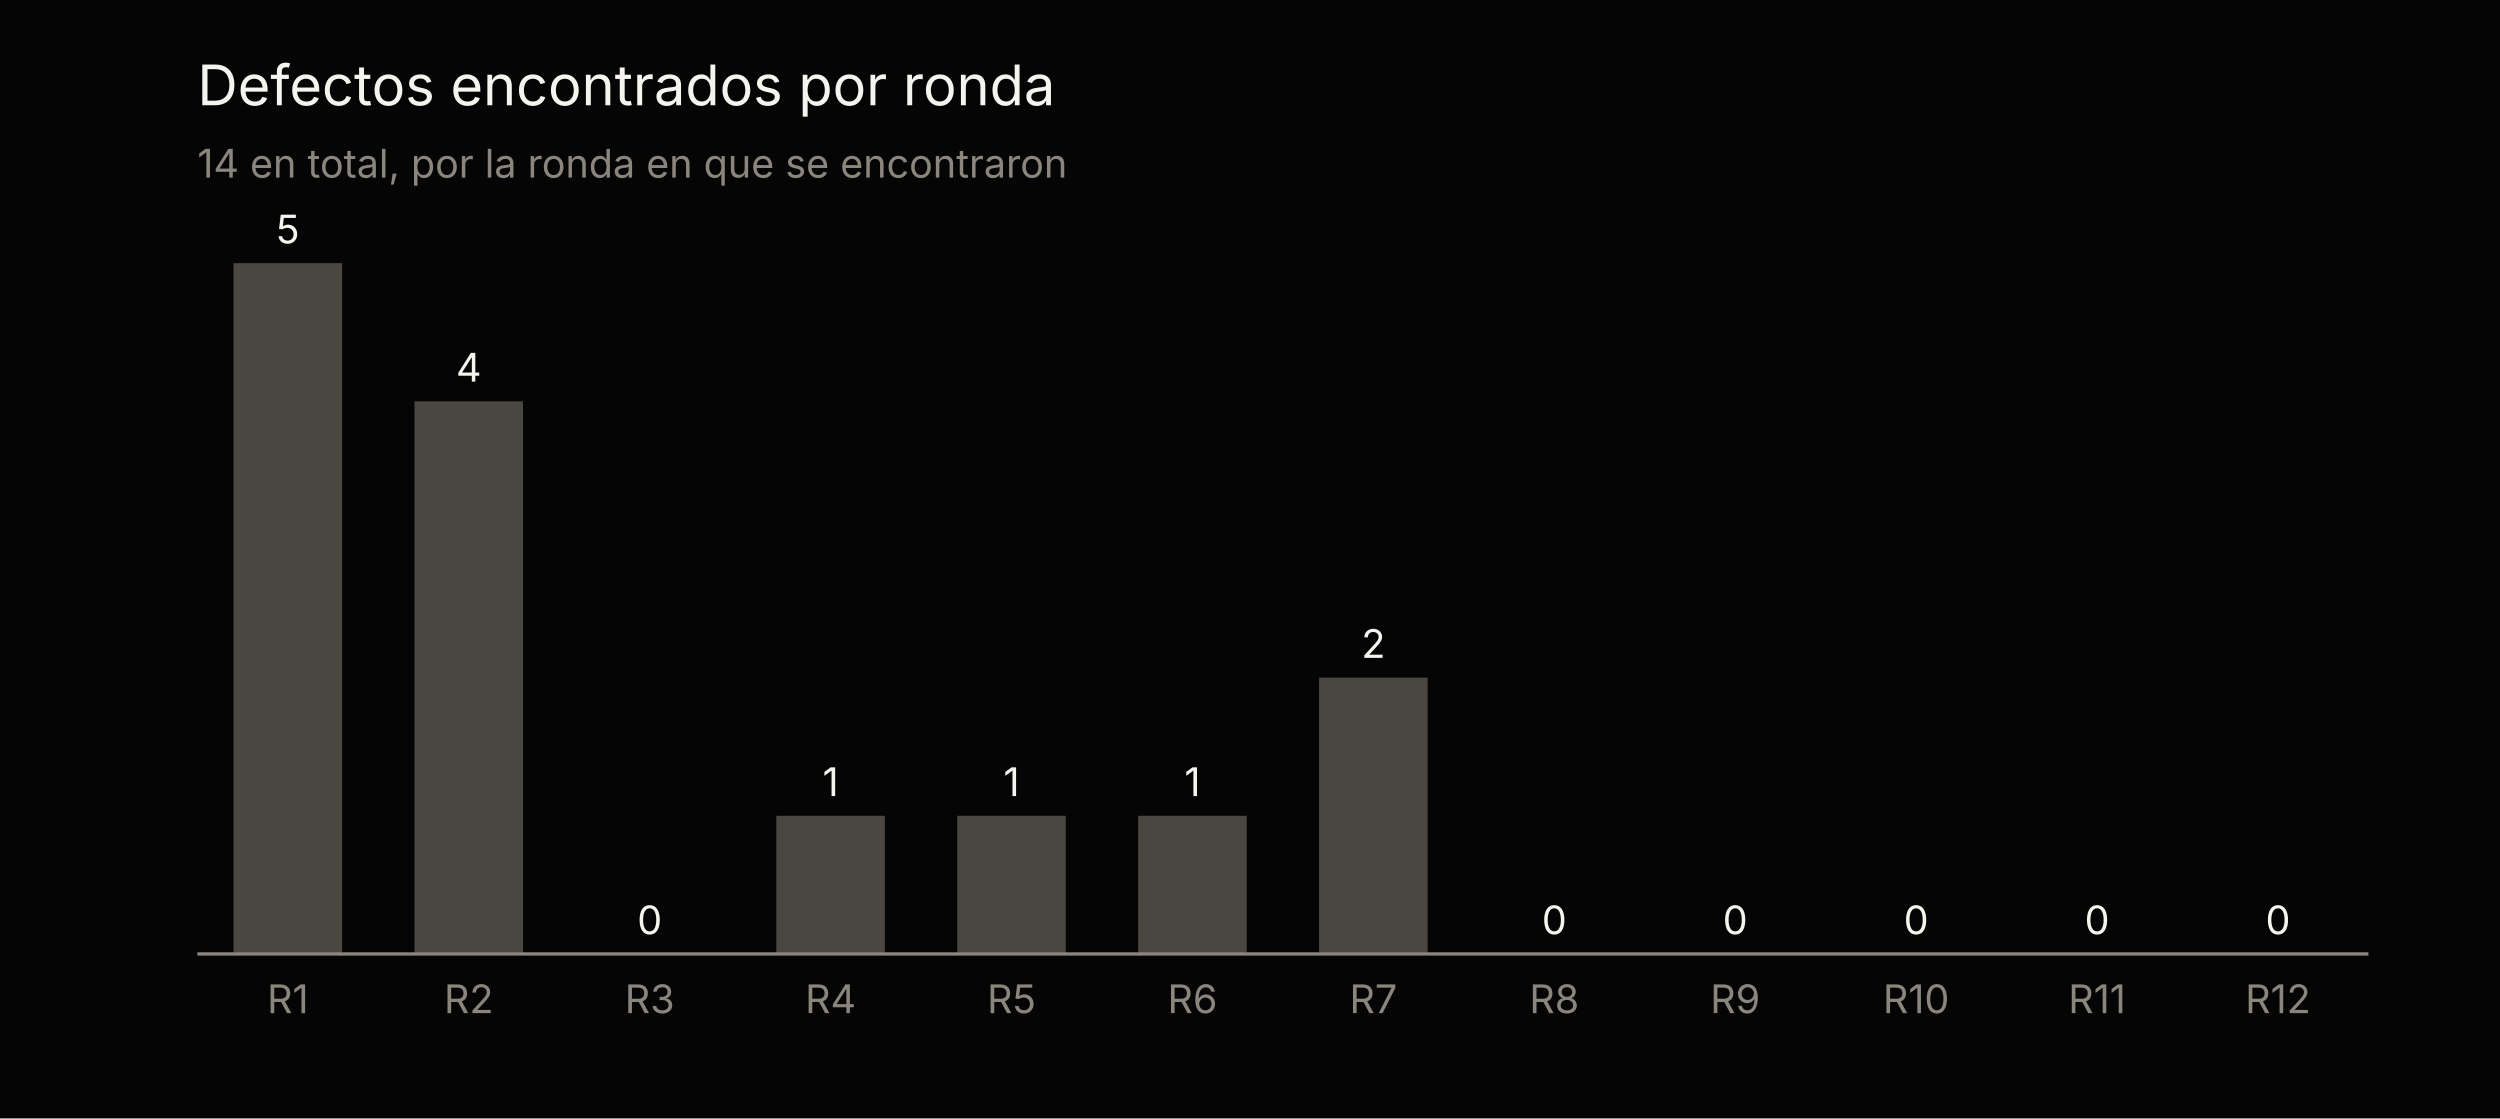
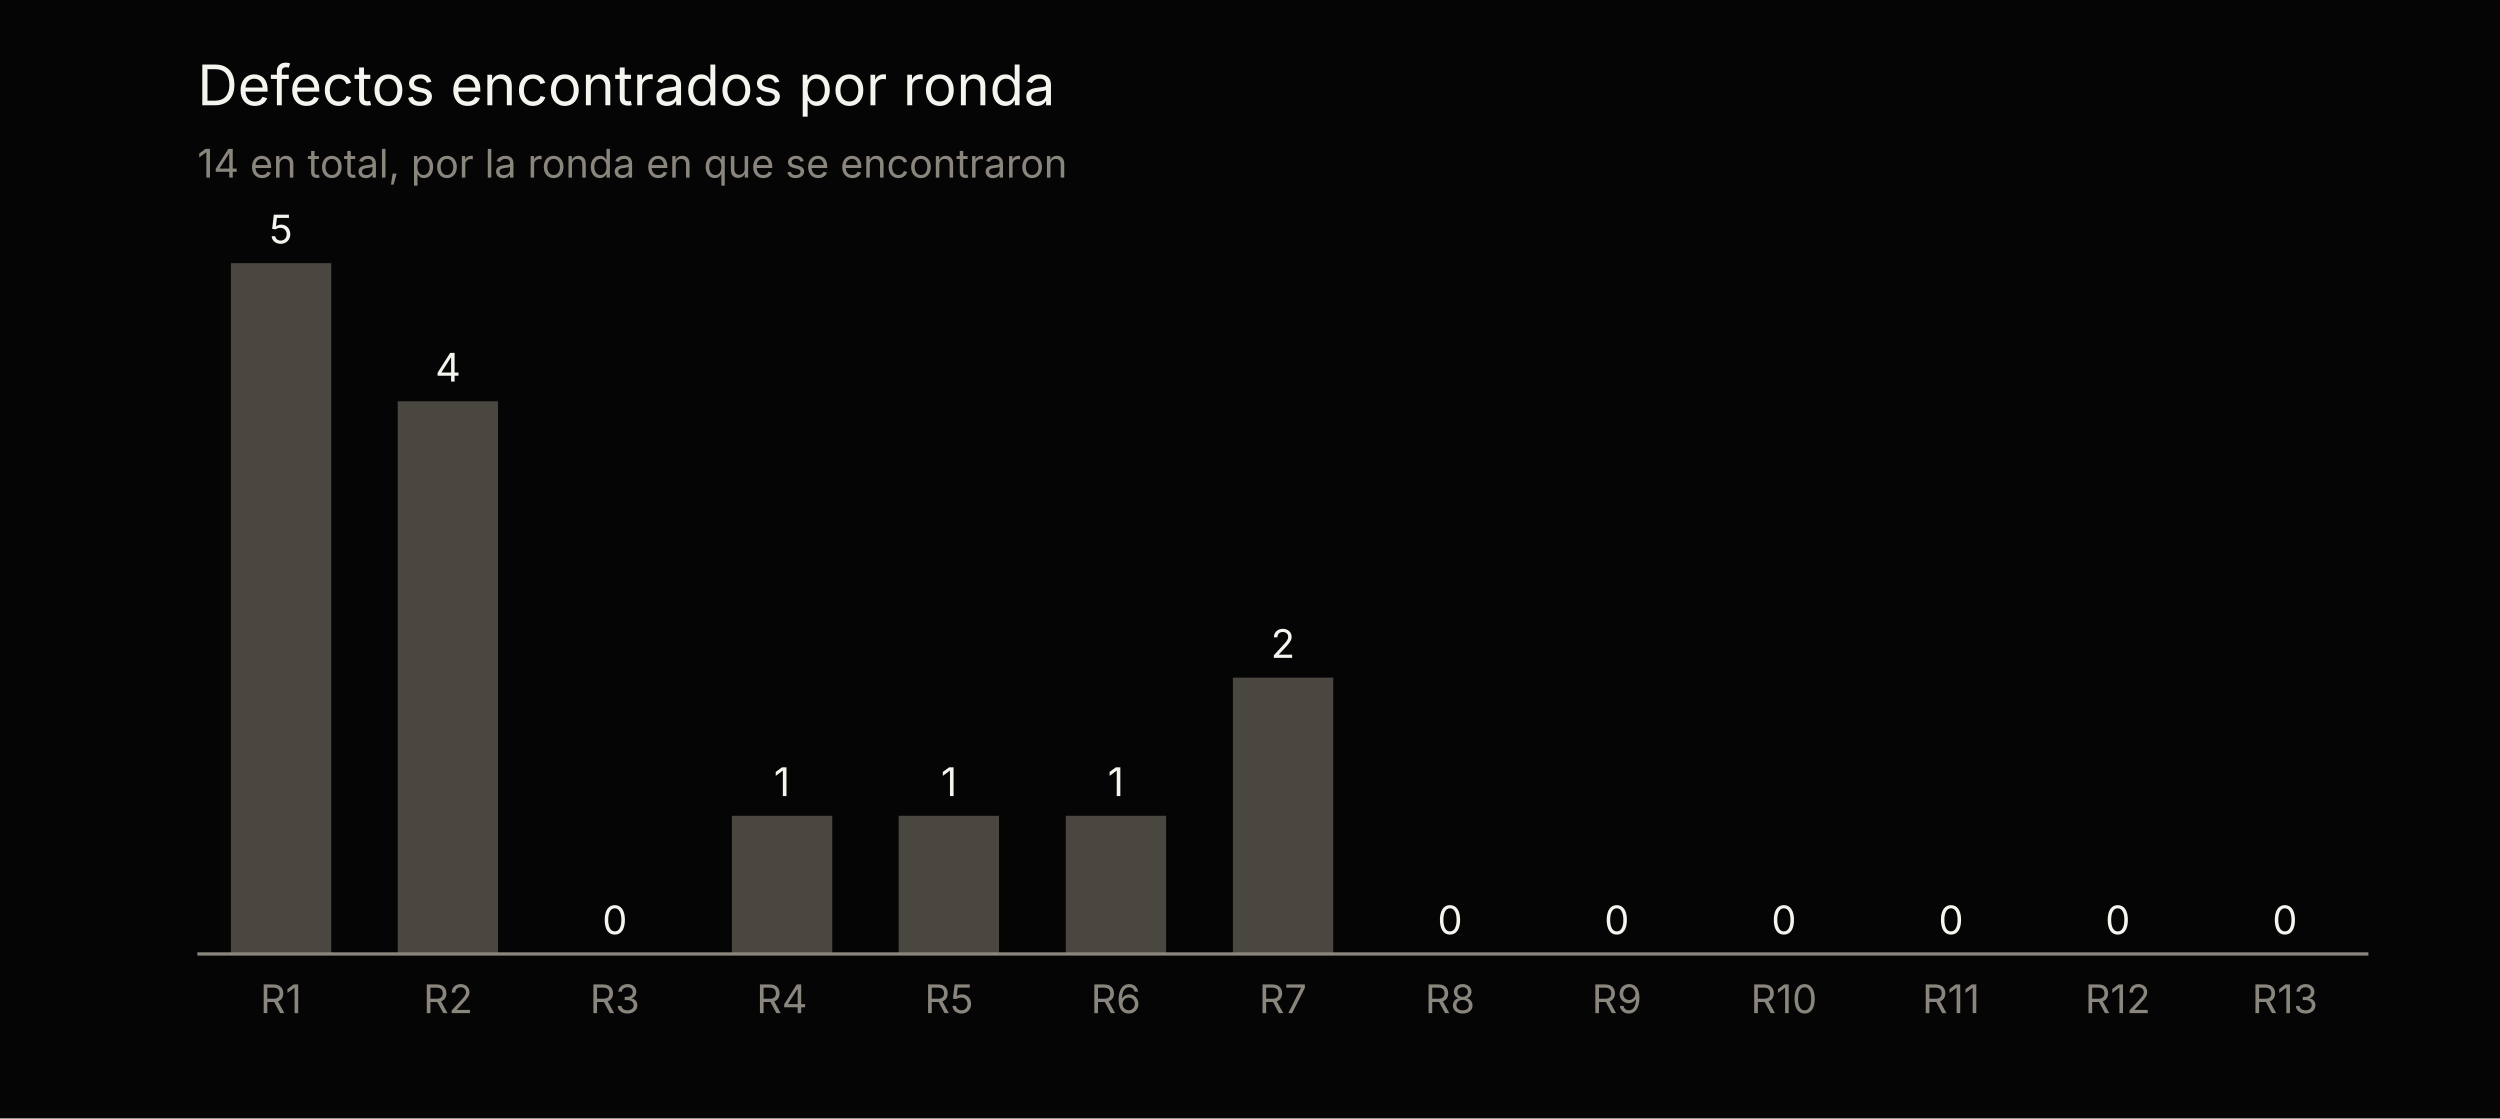
<svg xmlns="http://www.w3.org/2000/svg" viewBox="0 0 760 340" font-family="Inter, Arial, sans-serif" font-size="12">
  <rect width="760" height="340" fill="#050505" />
  <text x="60" y="32" font-size="17" fill="#f5f4ef">Defectos encontrados por ronda</text>
  <text x="60" y="54" fill="#8a867e">14 en total, por la ronda en que se encontraron</text>
-   <rect x="71.0" y="80.0" width="33.0" height="210.0" fill="#4a4740" />
-   <text x="87.5" y="74.0" text-anchor="middle" fill="#f5f4ef">5</text>
-   <text x="87.5" y="308" text-anchor="middle" fill="#8a867e">R1</text>
-   <rect x="126.0" y="122.0" width="33.0" height="168.0" fill="#4a4740" />
-   <text x="142.5" y="116.0" text-anchor="middle" fill="#f5f4ef">4</text>
-   <text x="142.5" y="308" text-anchor="middle" fill="#8a867e">R2</text>
-   <rect x="181.0" y="290.0" width="33.0" height="0.0" fill="#4a4740" />
-   <text x="197.5" y="284.0" text-anchor="middle" fill="#f5f4ef">0</text>
-   <text x="197.5" y="308" text-anchor="middle" fill="#8a867e">R3</text>
-   <rect x="236.0" y="248.0" width="33.0" height="42.0" fill="#4a4740" />
-   <text x="252.5" y="242.0" text-anchor="middle" fill="#f5f4ef">1</text>
-   <text x="252.5" y="308" text-anchor="middle" fill="#8a867e">R4</text>
-   <rect x="291.0" y="248.0" width="33.0" height="42.0" fill="#4a4740" />
-   <text x="307.5" y="242.0" text-anchor="middle" fill="#f5f4ef">1</text>
-   <text x="307.5" y="308" text-anchor="middle" fill="#8a867e">R5</text>
-   <rect x="346.0" y="248.0" width="33.0" height="42.0" fill="#4a4740" />
-   <text x="362.5" y="242.0" text-anchor="middle" fill="#f5f4ef">1</text>
-   <text x="362.5" y="308" text-anchor="middle" fill="#8a867e">R6</text>
-   <rect x="401.0" y="206.0" width="33.0" height="84.0" fill="#4a4740" />
-   <text x="417.5" y="200.0" text-anchor="middle" fill="#f5f4ef">2</text>
-   <text x="417.5" y="308" text-anchor="middle" fill="#8a867e">R7</text>
-   <rect x="456.0" y="290.0" width="33.0" height="0.0" fill="#4a4740" />
-   <text x="472.5" y="284.0" text-anchor="middle" fill="#f5f4ef">0</text>
-   <text x="472.5" y="308" text-anchor="middle" fill="#8a867e">R8</text>
-   <rect x="511.0" y="290.0" width="33.0" height="0.0" fill="#4a4740" />
-   <text x="527.5" y="284.0" text-anchor="middle" fill="#f5f4ef">0</text>
-   <text x="527.5" y="308" text-anchor="middle" fill="#8a867e">R9</text>
-   <rect x="566.0" y="290.0" width="33.0" height="0.0" fill="#4a4740" />
-   <text x="582.5" y="284.0" text-anchor="middle" fill="#f5f4ef">0</text>
-   <text x="582.5" y="308" text-anchor="middle" fill="#8a867e">R10</text>
-   <rect x="621.0" y="290.0" width="33.0" height="0.0" fill="#4a4740" />
-   <text x="637.5" y="284.0" text-anchor="middle" fill="#f5f4ef">0</text>
-   <text x="637.5" y="308" text-anchor="middle" fill="#8a867e">R11</text>
-   <rect x="676.0" y="290.0" width="33.0" height="0.0" fill="#d5a84b" />
-   <text x="692.5" y="284.0" text-anchor="middle" fill="#f5f4ef">0</text>
-   <text x="692.5" y="308" text-anchor="middle" fill="#8a867e">R12</text>
+   <rect x="70.2" y="80.0" width="30.5" height="210.0" fill="#4a4740" />
+   <text x="85.4" y="74.0" text-anchor="middle" fill="#f5f4ef">5</text>
+   <text x="85.4" y="308" text-anchor="middle" fill="#8a867e">R1</text>
+   <rect x="120.9" y="122.0" width="30.5" height="168.0" fill="#4a4740" />
+   <text x="136.2" y="116.0" text-anchor="middle" fill="#f5f4ef">4</text>
+   <text x="136.2" y="308" text-anchor="middle" fill="#8a867e">R2</text>
+   <rect x="171.7" y="290.0" width="30.5" height="0.0" fill="#4a4740" />
+   <text x="186.9" y="284.0" text-anchor="middle" fill="#f5f4ef">0</text>
+   <text x="186.9" y="308" text-anchor="middle" fill="#8a867e">R3</text>
+   <rect x="222.5" y="248.0" width="30.5" height="42.0" fill="#4a4740" />
+   <text x="237.7" y="242.0" text-anchor="middle" fill="#f5f4ef">1</text>
+   <text x="237.7" y="308" text-anchor="middle" fill="#8a867e">R4</text>
+   <rect x="273.2" y="248.0" width="30.5" height="42.0" fill="#4a4740" />
+   <text x="288.5" y="242.0" text-anchor="middle" fill="#f5f4ef">1</text>
+   <text x="288.5" y="308" text-anchor="middle" fill="#8a867e">R5</text>
+   <rect x="324.0" y="248.0" width="30.5" height="42.0" fill="#4a4740" />
+   <text x="339.2" y="242.0" text-anchor="middle" fill="#f5f4ef">1</text>
+   <text x="339.2" y="308" text-anchor="middle" fill="#8a867e">R6</text>
+   <rect x="374.8" y="206.0" width="30.5" height="84.0" fill="#4a4740" />
+   <text x="390.0" y="200.0" text-anchor="middle" fill="#f5f4ef">2</text>
+   <text x="390.0" y="308" text-anchor="middle" fill="#8a867e">R7</text>
+   <rect x="425.5" y="290.0" width="30.5" height="0.0" fill="#4a4740" />
+   <text x="440.8" y="284.0" text-anchor="middle" fill="#f5f4ef">0</text>
+   <text x="440.8" y="308" text-anchor="middle" fill="#8a867e">R8</text>
+   <rect x="476.3" y="290.0" width="30.5" height="0.0" fill="#4a4740" />
+   <text x="491.5" y="284.0" text-anchor="middle" fill="#f5f4ef">0</text>
+   <text x="491.5" y="308" text-anchor="middle" fill="#8a867e">R9</text>
+   <rect x="527.1" y="290.0" width="30.5" height="0.0" fill="#4a4740" />
+   <text x="542.3" y="284.0" text-anchor="middle" fill="#f5f4ef">0</text>
+   <text x="542.3" y="308" text-anchor="middle" fill="#8a867e">R10</text>
+   <rect x="577.8" y="290.0" width="30.5" height="0.0" fill="#4a4740" />
+   <text x="593.1" y="284.0" text-anchor="middle" fill="#f5f4ef">0</text>
+   <text x="593.1" y="308" text-anchor="middle" fill="#8a867e">R11</text>
+   <rect x="628.6" y="290.0" width="30.5" height="0.0" fill="#4a4740" />
+   <text x="643.8" y="284.0" text-anchor="middle" fill="#f5f4ef">0</text>
+   <text x="643.8" y="308" text-anchor="middle" fill="#8a867e">R12</text>
+   <rect x="679.4" y="290.0" width="30.5" height="0.0" fill="#d5a84b" />
+   <text x="694.6" y="284.0" text-anchor="middle" fill="#f5f4ef">0</text>
+   <text x="694.6" y="308" text-anchor="middle" fill="#8a867e">R13</text>
  <line x1="60" x2="720" y1="290" y2="290" stroke="#8a867e" />
</svg>
